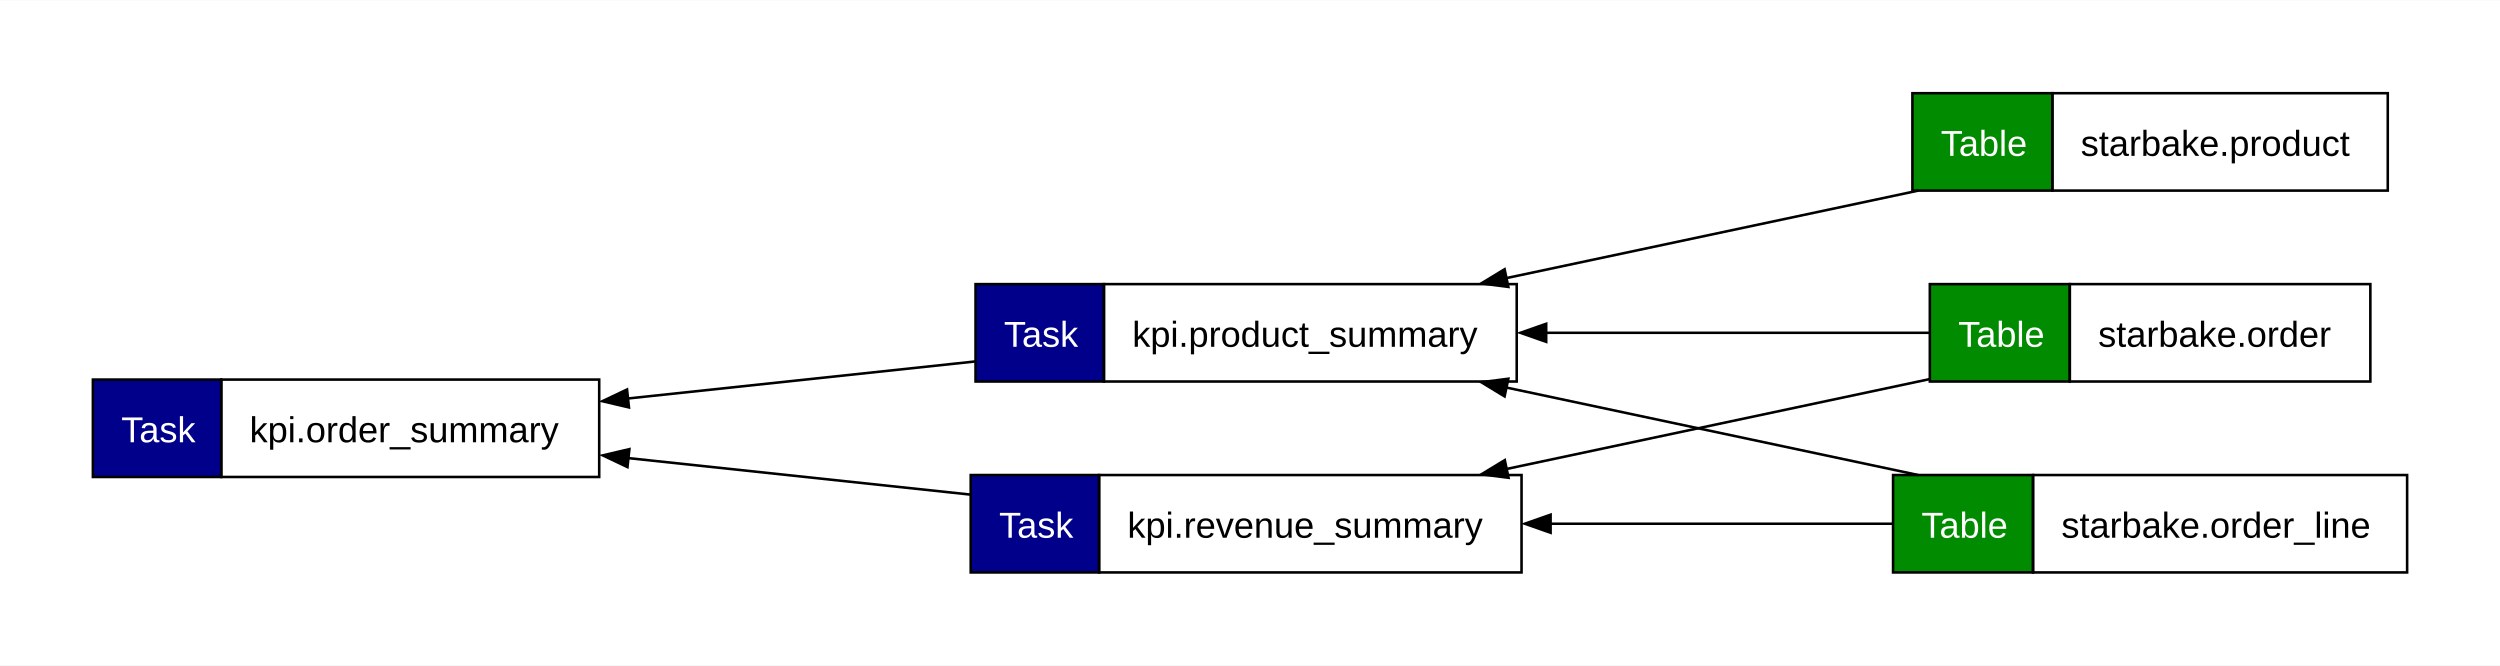
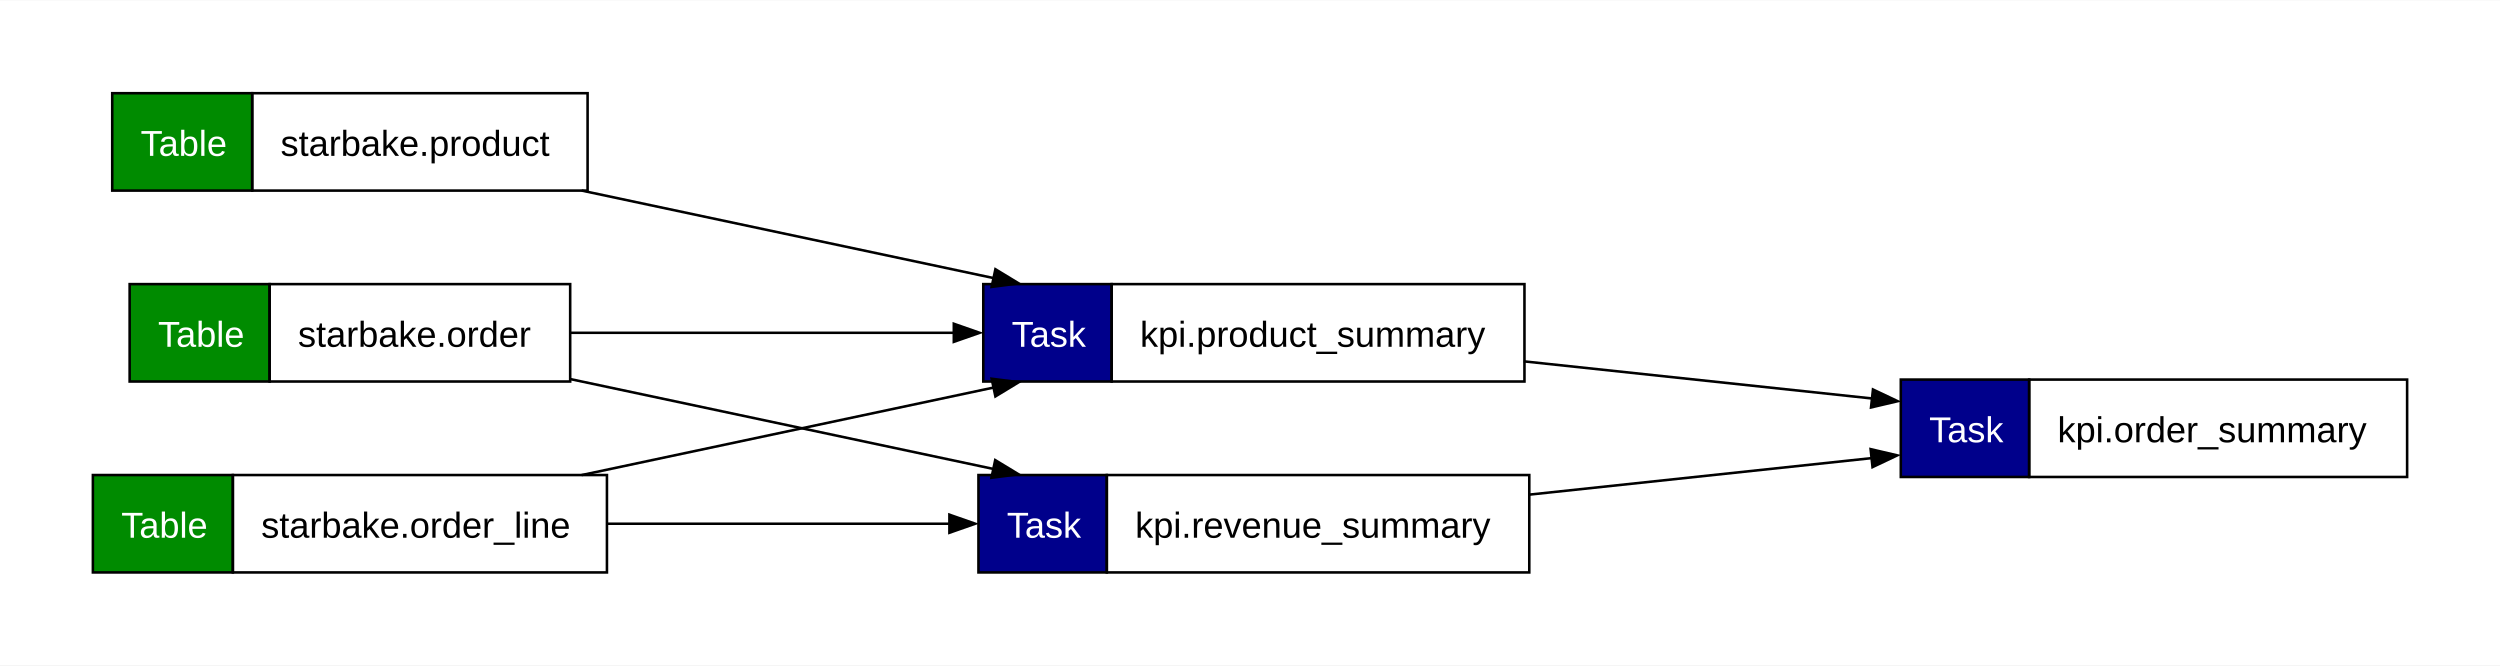
<svg xmlns="http://www.w3.org/2000/svg" width="969pt" height="258pt" viewBox="0.00 0.00 969.00 257.75">
  <g id="graph0" class="graph" transform="scale(1 1) rotate(0) translate(36 221.75)">
    <polygon fill="white" stroke="none" points="-36,36 -36,-221.75 933,-221.75 933,36 -36,36" />
    <g id="node1" class="node">
-       <polygon fill="#008b00" stroke="none" points="705.25,-148 705.25,-185.75 759.5,-185.75 759.5,-148 705.25,-148" />
-       <polygon fill="none" stroke="black" points="705.25,-148 705.25,-185.75 759.5,-185.75 759.5,-148 705.25,-148" />
-       <text text-anchor="start" x="716.25" y="-161.45" font-family="Arial" font-size="14.00" fill="white">Table</text>
-       <polygon fill="none" stroke="black" points="759.5,-148 759.5,-185.75 889.5,-185.75 889.5,-148 759.5,-148" />
-       <text text-anchor="start" x="770.5" y="-161.45" font-family="Arial" font-size="14.00">starbake.product  </text>
+       <polygon fill="#008b00" stroke="none" points="7.5,-148 7.5,-185.75 61.75,-185.75 61.75,-148 7.5,-148" />
+       <polygon fill="none" stroke="black" points="7.5,-148 7.5,-185.75 61.75,-185.75 61.75,-148 7.5,-148" />
+       <text text-anchor="start" x="18.5" y="-161.45" font-family="Arial" font-size="14.00" fill="white">Table</text>
+       <polygon fill="none" stroke="black" points="61.75,-148 61.75,-185.75 191.75,-185.75 191.75,-148 61.75,-148" />
+       <text text-anchor="start" x="72.75" y="-161.45" font-family="Arial" font-size="14.00">starbake.product  </text>
    </g>
    <g id="node2" class="node">
-       <polygon fill="#00008b" stroke="none" points="342.12,-74 342.12,-111.75 391.88,-111.75 391.88,-74 342.12,-74" />
-       <polygon fill="none" stroke="black" points="342.12,-74 342.12,-111.75 391.88,-111.75 391.88,-74 342.12,-74" />
-       <text text-anchor="start" x="353.12" y="-87.45" font-family="Arial" font-size="14.00" fill="white">Task</text>
-       <polygon fill="none" stroke="black" points="391.88,-74 391.88,-111.75 551.88,-111.75 551.88,-74 391.88,-74" />
-       <text text-anchor="start" x="402.88" y="-87.45" font-family="Arial" font-size="14.00">kpi.product_summary  </text>
+       <polygon fill="#00008b" stroke="none" points="345.12,-74 345.12,-111.75 394.88,-111.75 394.88,-74 345.12,-74" />
+       <polygon fill="none" stroke="black" points="345.12,-74 345.12,-111.75 394.88,-111.75 394.88,-74 345.12,-74" />
+       <text text-anchor="start" x="356.12" y="-87.45" font-family="Arial" font-size="14.00" fill="white">Task</text>
+       <polygon fill="none" stroke="black" points="394.88,-74 394.88,-111.75 554.88,-111.75 554.88,-74 394.88,-74" />
+       <text text-anchor="start" x="405.88" y="-87.45" font-family="Arial" font-size="14.00">kpi.product_summary  </text>
    </g>
    <g id="edge3" class="edge">
-       <path fill="none" stroke="black" d="M707.56,-148.01C658.84,-137.66 598.26,-124.79 547.89,-114.09" />
-       <polygon fill="black" stroke="black" points="548.64,-110.67 538.13,-112.02 547.18,-117.52 548.64,-110.67" />
+       <path fill="none" stroke="black" d="M189.44,-148.01C238.16,-137.66 298.74,-124.79 349.11,-114.09" />
+       <polygon fill="black" stroke="black" points="349.82,-117.52 358.87,-112.02 348.36,-110.67 349.82,-117.52" />
    </g>
    <g id="node5" class="node">
-       <polygon fill="#00008b" stroke="none" points="0,-37 0,-74.75 49.75,-74.75 49.75,-37 0,-37" />
-       <polygon fill="none" stroke="black" points="0,-37 0,-74.75 49.75,-74.75 49.75,-37 0,-37" />
-       <text text-anchor="start" x="11" y="-50.45" font-family="Arial" font-size="14.00" fill="white">Task</text>
-       <polygon fill="none" stroke="black" points="49.75,-37 49.75,-74.75 196.25,-74.75 196.25,-37 49.75,-37" />
-       <text text-anchor="start" x="60.75" y="-50.45" font-family="Arial" font-size="14.00">kpi.order_summary  </text>
+       <polygon fill="#00008b" stroke="none" points="700.75,-37 700.75,-74.75 750.5,-74.75 750.5,-37 700.75,-37" />
+       <polygon fill="none" stroke="black" points="700.75,-37 700.75,-74.75 750.5,-74.75 750.5,-37 700.75,-37" />
+       <text text-anchor="start" x="711.75" y="-50.45" font-family="Arial" font-size="14.00" fill="white">Task</text>
+       <polygon fill="none" stroke="black" points="750.5,-37 750.5,-74.75 897,-74.75 897,-37 750.5,-37" />
+       <text text-anchor="start" x="761.5" y="-50.45" font-family="Arial" font-size="14.00">kpi.order_summary  </text>
    </g>
    <g id="edge1" class="edge">
-       <path fill="none" stroke="black" d="M342.4,-81.82C299.79,-77.28 250.43,-72.01 207.35,-67.42" />
-       <polygon fill="black" stroke="black" points="207.79,-63.95 197.47,-66.37 207.04,-70.91 207.79,-63.95" />
+       <path fill="none" stroke="black" d="M554.6,-81.82C597.21,-77.28 646.57,-72.01 689.65,-67.42" />
+       <polygon fill="black" stroke="black" points="689.96,-70.91 699.53,-66.37 689.21,-63.95 689.96,-70.91" />
    </g>
    <g id="node3" class="node">
-       <polygon fill="#008b00" stroke="none" points="697.75,0 697.75,-37.75 752,-37.75 752,0 697.75,0" />
-       <polygon fill="none" stroke="black" points="697.75,0 697.75,-37.75 752,-37.75 752,0 697.75,0" />
-       <text text-anchor="start" x="708.75" y="-13.45" font-family="Arial" font-size="14.00" fill="white">Table</text>
-       <polygon fill="none" stroke="black" points="752,0 752,-37.75 897,-37.75 897,0 752,0" />
-       <text text-anchor="start" x="763" y="-13.45" font-family="Arial" font-size="14.00">starbake.order_line  </text>
+       <polygon fill="#008b00" stroke="none" points="0,0 0,-37.75 54.25,-37.75 54.25,0 0,0" />
+       <polygon fill="none" stroke="black" points="0,0 0,-37.75 54.25,-37.75 54.25,0 0,0" />
+       <text text-anchor="start" x="11" y="-13.45" font-family="Arial" font-size="14.00" fill="white">Table</text>
+       <polygon fill="none" stroke="black" points="54.25,0 54.25,-37.75 199.25,-37.75 199.25,0 54.25,0" />
+       <text text-anchor="start" x="65.25" y="-13.45" font-family="Arial" font-size="14.00">starbake.order_line  </text>
    </g>
    <g id="edge4" class="edge">
-       <path fill="none" stroke="black" d="M707.56,-37.74C658.84,-48.09 598.26,-60.96 547.89,-71.66" />
-       <polygon fill="black" stroke="black" points="547.18,-68.23 538.13,-73.73 548.64,-75.08 547.18,-68.23" />
+       <path fill="none" stroke="black" d="M189.44,-37.74C238.16,-48.09 298.74,-60.96 349.11,-71.66" />
+       <polygon fill="black" stroke="black" points="348.36,-75.08 358.87,-73.73 349.82,-68.23 348.36,-75.08" />
    </g>
    <g id="node4" class="node">
-       <polygon fill="#00008b" stroke="none" points="340.25,0 340.25,-37.75 390,-37.75 390,0 340.25,0" />
-       <polygon fill="none" stroke="black" points="340.25,0 340.25,-37.75 390,-37.75 390,0 340.25,0" />
-       <text text-anchor="start" x="351.25" y="-13.45" font-family="Arial" font-size="14.00" fill="white">Task</text>
-       <polygon fill="none" stroke="black" points="390,0 390,-37.75 553.75,-37.75 553.75,0 390,0" />
-       <text text-anchor="start" x="401" y="-13.45" font-family="Arial" font-size="14.00">kpi.revenue_summary  </text>
+       <polygon fill="#00008b" stroke="none" points="343.25,0 343.25,-37.75 393,-37.75 393,0 343.25,0" />
+       <polygon fill="none" stroke="black" points="343.25,0 343.25,-37.75 393,-37.75 393,0 343.25,0" />
+       <text text-anchor="start" x="354.25" y="-13.45" font-family="Arial" font-size="14.00" fill="white">Task</text>
+       <polygon fill="none" stroke="black" points="393,0 393,-37.75 556.75,-37.75 556.75,0 393,0" />
+       <text text-anchor="start" x="404" y="-13.45" font-family="Arial" font-size="14.00">kpi.revenue_summary  </text>
    </g>
    <g id="edge7" class="edge">
-       <path fill="none" stroke="black" d="M697.94,-18.88C656.57,-18.88 608.11,-18.88 564.94,-18.88" />
-       <polygon fill="black" stroke="black" points="565.01,-15.38 555.01,-18.88 565.01,-22.38 565.01,-15.38" />
+       <path fill="none" stroke="black" d="M199.06,-18.88C240.43,-18.88 288.89,-18.88 332.06,-18.88" />
+       <polygon fill="black" stroke="black" points="331.99,-22.38 341.99,-18.88 331.99,-15.38 331.99,-22.38" />
    </g>
    <g id="edge2" class="edge">
-       <path fill="none" stroke="black" d="M340.51,-30.13C298.34,-34.63 249.8,-39.8 207.35,-44.33" />
-       <polygon fill="black" stroke="black" points="207.21,-40.83 197.63,-45.37 207.95,-47.79 207.21,-40.83" />
+       <path fill="none" stroke="black" d="M556.49,-30.13C598.66,-34.63 647.2,-39.8 689.65,-44.33" />
+       <polygon fill="black" stroke="black" points="689.05,-47.79 699.37,-45.37 689.79,-40.83 689.05,-47.79" />
    </g>
    <g id="node6" class="node">
-       <polygon fill="#008b00" stroke="none" points="712,-74 712,-111.75 766.25,-111.75 766.25,-74 712,-74" />
-       <polygon fill="none" stroke="black" points="712,-74 712,-111.75 766.25,-111.75 766.25,-74 712,-74" />
-       <text text-anchor="start" x="723" y="-87.45" font-family="Arial" font-size="14.00" fill="white">Table</text>
-       <polygon fill="none" stroke="black" points="766.25,-74 766.25,-111.75 882.75,-111.75 882.75,-74 766.25,-74" />
-       <text text-anchor="start" x="777.25" y="-87.45" font-family="Arial" font-size="14.00">starbake.order  </text>
+       <polygon fill="#008b00" stroke="none" points="14.25,-74 14.25,-111.75 68.5,-111.75 68.5,-74 14.25,-74" />
+       <polygon fill="none" stroke="black" points="14.25,-74 14.25,-111.75 68.5,-111.75 68.5,-74 14.25,-74" />
+       <text text-anchor="start" x="25.25" y="-87.45" font-family="Arial" font-size="14.00" fill="white">Table</text>
+       <polygon fill="none" stroke="black" points="68.5,-74 68.5,-111.75 185,-111.75 185,-74 68.5,-74" />
+       <text text-anchor="start" x="79.5" y="-87.45" font-family="Arial" font-size="14.00">starbake.order  </text>
    </g>
    <g id="edge5" class="edge">
-       <path fill="none" stroke="black" d="M712.04,-92.88C667.3,-92.88 611.66,-92.88 563.02,-92.88" />
-       <polygon fill="black" stroke="black" points="563.3,-89.38 553.3,-92.88 563.3,-96.38 563.3,-89.38" />
+       <path fill="none" stroke="black" d="M184.96,-92.88C229.7,-92.88 285.34,-92.88 333.98,-92.88" />
+       <polygon fill="black" stroke="black" points="333.7,-96.38 343.7,-92.88 333.7,-89.38 333.7,-96.38" />
    </g>
    <g id="edge6" class="edge">
-       <path fill="none" stroke="black" d="M712.04,-74.96C662.61,-64.46 599.88,-51.14 547.97,-40.11" />
-       <polygon fill="black" stroke="black" points="548.71,-36.69 538.2,-38.04 547.26,-43.54 548.71,-36.69" />
+       <path fill="none" stroke="black" d="M184.96,-74.96C234.39,-64.46 297.12,-51.14 349.03,-40.11" />
+       <polygon fill="black" stroke="black" points="349.74,-43.54 358.8,-38.04 348.29,-36.69 349.74,-43.54" />
    </g>
  </g>
</svg>
